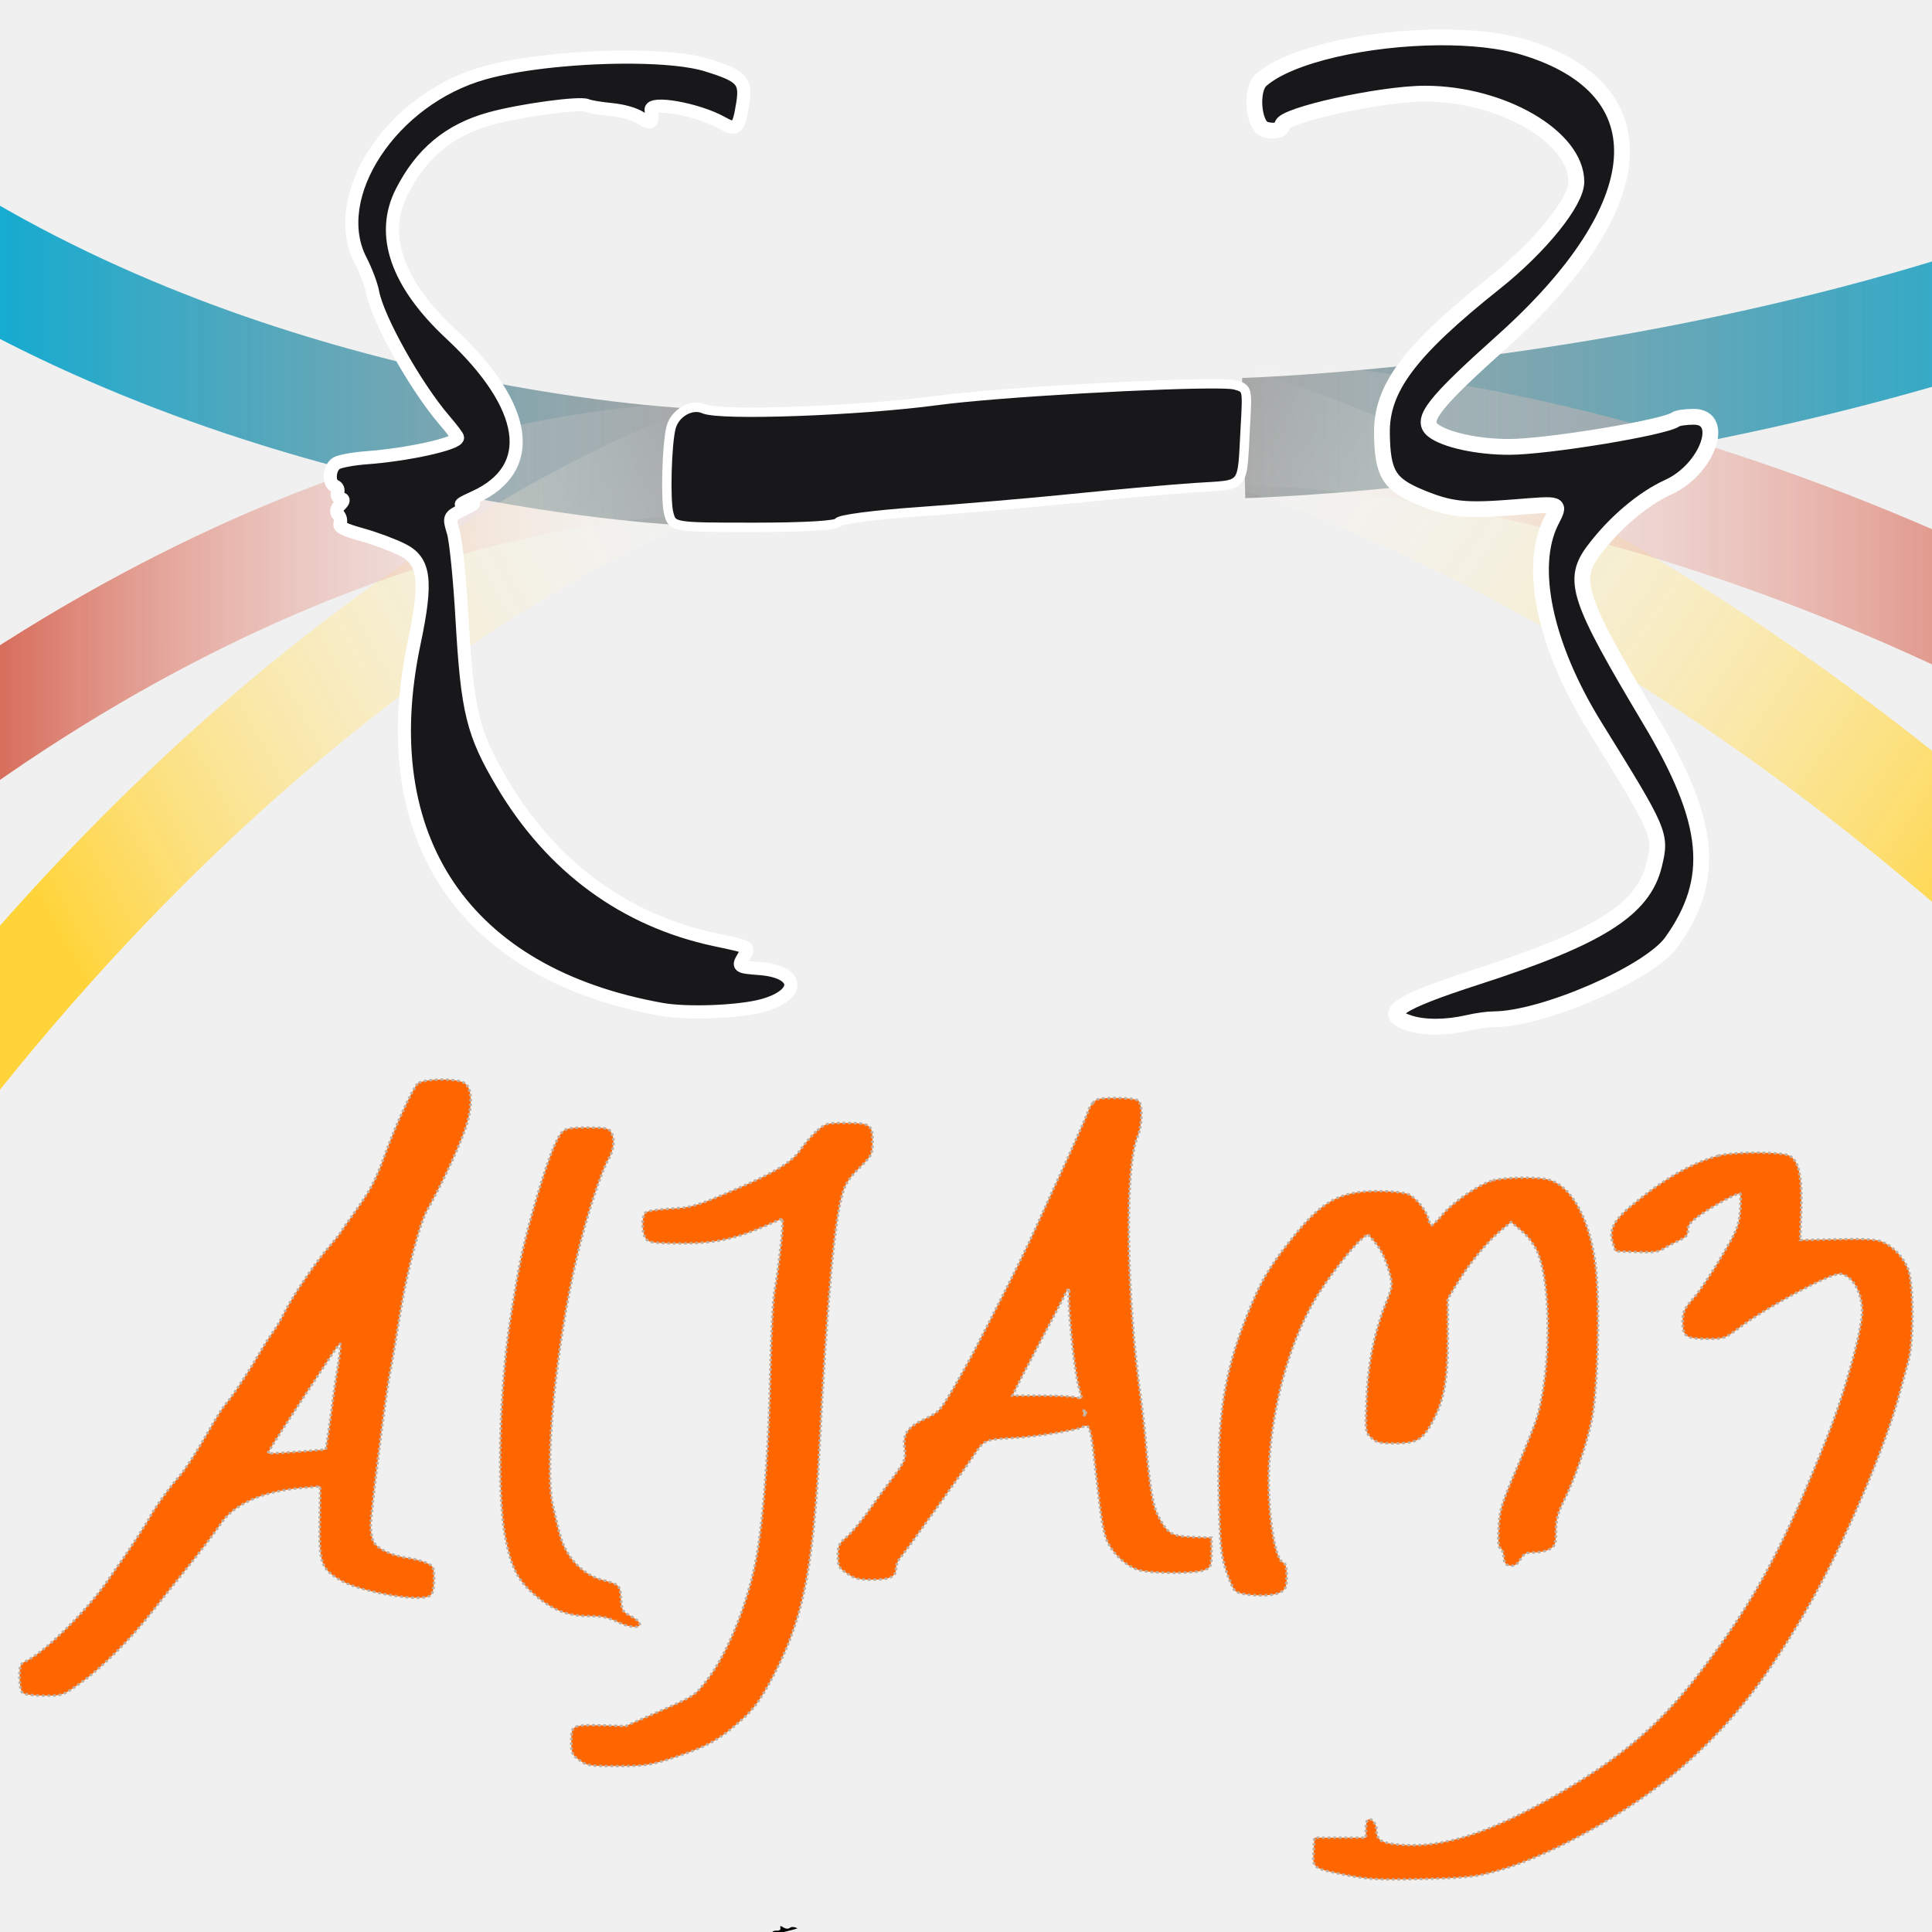
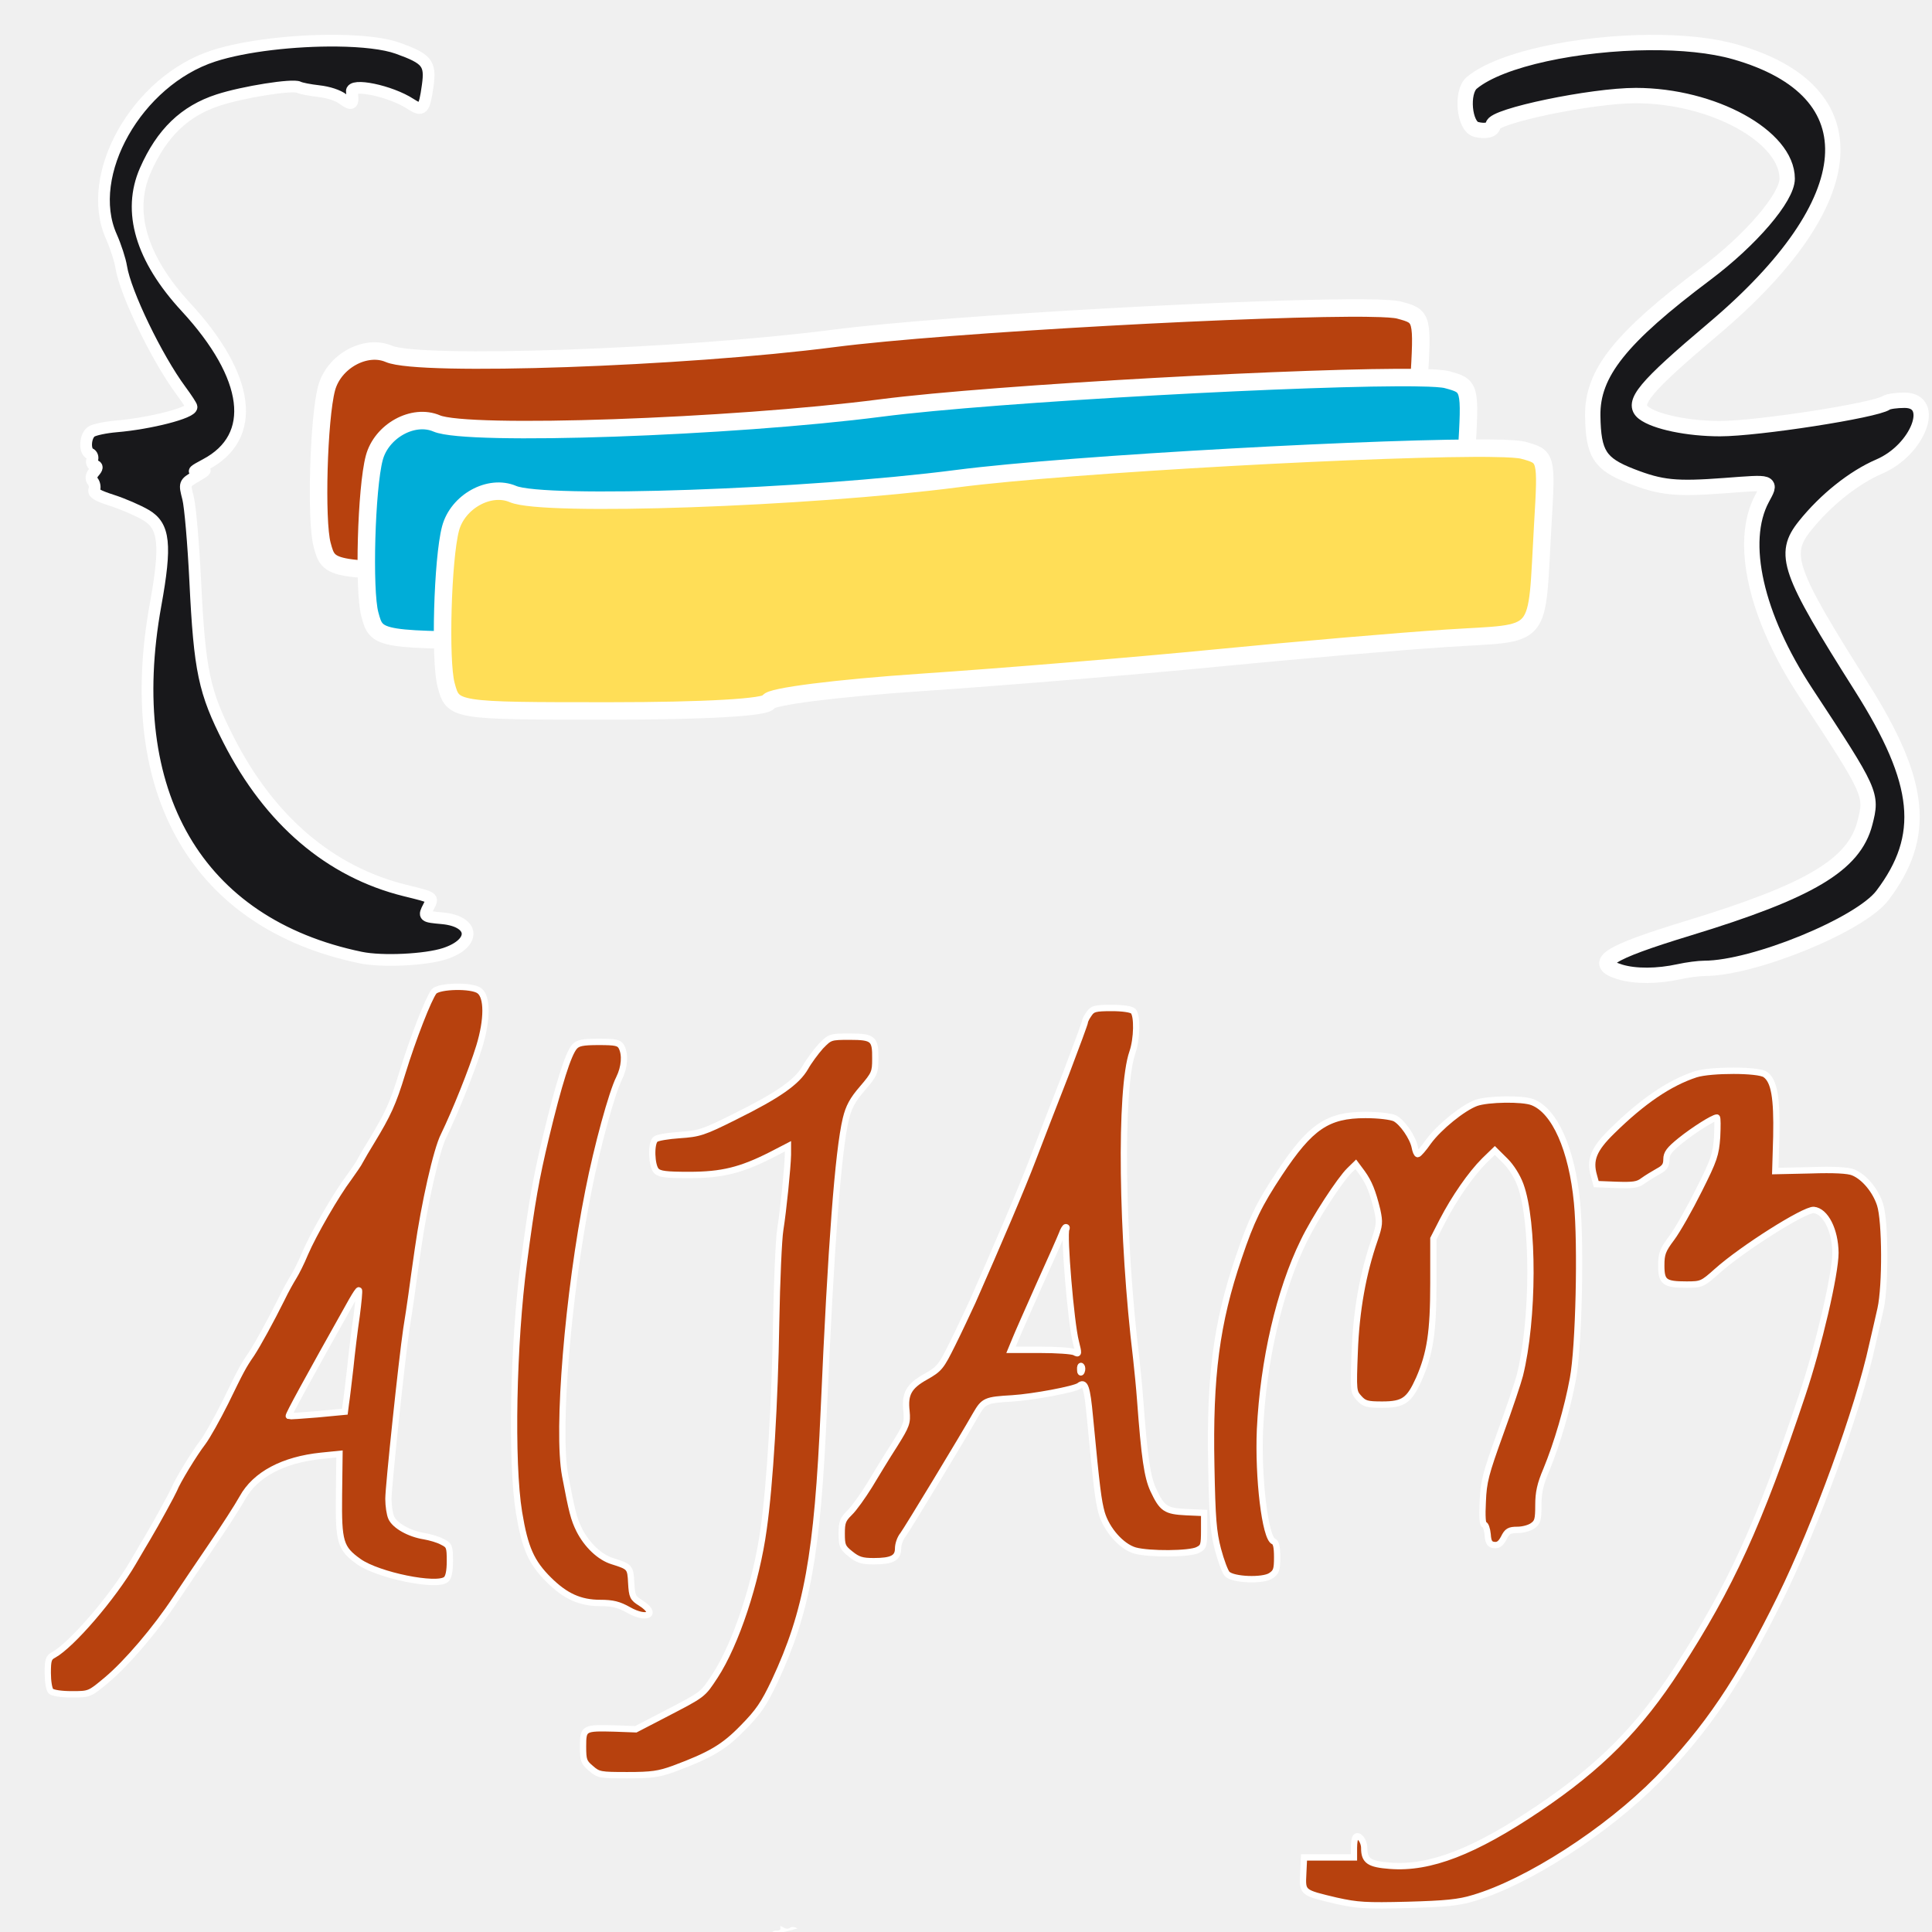
- <svg xmlns="http://www.w3.org/2000/svg" xmlns:xlink="http://www.w3.org/1999/xlink" width="1024" height="1024" viewBox="0 0 412.43 412.43" version="1.1" id="svg5" xml:space="preserve">
+ <svg xmlns="http://www.w3.org/2000/svg" width="1024" height="1024" viewBox="0 0 412.43 412.43" version="1.1" id="svg5" xml:space="preserve">
  <defs id="defs2">
    <linearGradient id="linearGradient33604">
      <stop style="stop-color:#000000;stop-opacity:1;" offset="0" id="stop33602" />
    </linearGradient>
    <linearGradient id="linearGradient27441">
      <stop style="stop-color:#000000;stop-opacity:1;" offset="0" id="stop27439" />
    </linearGradient>
    <linearGradient id="linearGradient27431">
      <stop style="stop-color:#000000;stop-opacity:1;" offset="0" id="stop27429" />
    </linearGradient>
    <linearGradient id="linearGradient26695">
      <stop style="stop-color:#f5a623;stop-opacity:1;" offset="0" id="stop26693" />
    </linearGradient>
    <linearGradient id="linearGradient25949">
      <stop style="stop-color:#000000;stop-opacity:1;" offset="0" id="stop25947" />
    </linearGradient>
    <linearGradient id="linearGradient25937">
      <stop style="stop-color:#000000;stop-opacity:1;" offset="0" id="stop25935" />
    </linearGradient>
    <linearGradient id="linearGradient25927">
      <stop style="stop-color:#1e3a8a;stop-opacity:1;" offset="0" id="stop25925" />
    </linearGradient>
    <linearGradient id="linearGradient25921">
      <stop style="stop-color:#1e3a8a;stop-opacity:1;" offset="0" id="stop25919" />
    </linearGradient>
    <linearGradient id="linearGradient25915">
      <stop style="stop-color:#000000;stop-opacity:1;" offset="0" id="stop25913" />
    </linearGradient>
    <linearGradient id="linearGradient25183">
      <stop style="stop-color:#1e3a8a;stop-opacity:1;" offset="0" id="stop25181" />
    </linearGradient>
    <linearGradient id="linearGradient21063">
      <stop style="stop-color:#000000;stop-opacity:1;" offset="0" id="stop21061" />
    </linearGradient>
    <linearGradient id="linearGradient20296">
      <stop style="stop-color:#950015;stop-opacity:1;" offset="0" id="stop20294" />
    </linearGradient>
-     <linearGradient xlink:href="#linearGradient32112" id="linearGradient32114" x1="-5.904" y1="76.249" x2="142.785" y2="76.249" gradientUnits="userSpaceOnUse" gradientTransform="matrix(1.116319,0,0,1.098236,-11.27711,-7.074161)" />
-     <linearGradient id="linearGradient32112">
-       <stop style="stop-color:#00add8;stop-opacity:1;" offset="0" id="stop32108" />
-       <stop style="stop-color:#8a8a8a;stop-opacity:0.723;" offset="1" id="stop32110" />
-     </linearGradient>
-     <linearGradient xlink:href="#linearGradient30650" id="linearGradient30652" x1="-7.226" y1="131.532" x2="145.956" y2="131.532" gradientUnits="userSpaceOnUse" gradientTransform="matrix(1.135522,0,0,0.9896783,-14.04851,-1.521485)" />
-     <linearGradient id="linearGradient30650">
-       <stop style="stop-color:#ce422b;stop-opacity:1;" offset="0" id="stop30646" />
-       <stop style="stop-color:#ffffff;stop-opacity:0;" offset="1" id="stop30648" />
-     </linearGradient>
-     <linearGradient xlink:href="#linearGradient29914" id="linearGradient27720" x1="-0.382" y1="142.055" x2="146.984" y2="64.14" gradientUnits="userSpaceOnUse" gradientTransform="matrix(1.020646,0,0,0.9995926,0.7941383,34.12927)" />
-     <linearGradient id="linearGradient29914">
-       <stop style="stop-color:#ffd43b;stop-opacity:1;" offset="0" id="stop29910" />
-       <stop style="stop-color:#ffffff;stop-opacity:0;" offset="1" id="stop29912" />
-     </linearGradient>
-     <linearGradient xlink:href="#linearGradient32112" id="linearGradient8522" gradientUnits="userSpaceOnUse" gradientTransform="matrix(-1.368325,0,0,0.9456961,460.2738,1.541121)" x1="-5.904" y1="76.249" x2="142.785" y2="76.249" />
-     <linearGradient xlink:href="#linearGradient29914" id="linearGradient8524" gradientUnits="userSpaceOnUse" gradientTransform="matrix(-1.245315,0,0,0.9920639,445.1116,27.0143)" x1="-0.382" y1="142.055" x2="146.984" y2="64.14" />
-     <linearGradient xlink:href="#linearGradient30650" id="linearGradient8526" gradientUnits="userSpaceOnUse" gradientTransform="matrix(-1.385477,0,0,0.9822243,463.2215,-8.367949)" x1="-7.226" y1="131.532" x2="145.956" y2="131.532" />
  </defs>
  <g id="layer7">
-     <g transform="matrix(0.05635349,0,0,-0.04851061,-21.74601,453.6562)" fill="#000000" stroke="none" id="g10874" style="fill:#ff6600;stroke:#c0aea1;stroke-opacity:1;stroke-width:10.557;stroke-dasharray:10.557,10.557;stroke-dashoffset:0;fill-opacity:1">
-       <path d="m 1968,4583 c -21,-26 -82,-179 -124,-313 -36,-116 -56,-158 -119,-260 -19,-30 -39,-64 -45,-75 -5,-11 -26,-40 -44,-65 -50,-65 -138,-215 -171,-290 -15,-36 -36,-76 -45,-90 -9,-14 -31,-52 -47,-85 -42,-83 -93,-174 -117,-210 -33,-47 -41,-62 -102,-185 -32,-63 -72,-133 -89,-155 -33,-42 -99,-148 -112,-181 -7,-16 -69,-128 -103,-184 -5,-8 -31,-51 -57,-95 -80,-134 -240,-316 -310,-354 -20,-10 -23,-20 -23,-69 0,-32 5,-63 12,-70 7,-7 41,-12 81,-12 70,0 70,0 137,55 78,64 192,195 269,310 30,44 93,136 141,205 48,69 102,151 120,183 50,89 159,146 308,161 l 71,7 -2,-158 c -2,-180 5,-204 78,-255 75,-52 304,-98 340,-68 10,8 15,32 15,71 0,54 -2,60 -29,73 -16,9 -48,18 -72,22 -57,9 -114,40 -128,71 -6,13 -11,45 -11,72 0,48 52,531 70,651 6,36 15,94 20,130 5,36 16,115 25,175 25,173 73,383 101,436 44,89 111,252 139,342 32,103 32,190 0,213 -29,22 -158,19 -177,-3 z M 1666,3340 c -8,-52 -19,-142 -25,-200 -7,-58 -14,-119 -17,-136 l -4,-31 -108,-10 c -59,-5 -109,-8 -111,-7 -3,3 68,131 246,442 14,24 26,42 28,40 2,-2 -2,-46 -9,-98 z" id="path10862" style="fill:#ff6600;stroke:#c0aea1;stroke-opacity:1;stroke-width:10.557;stroke-dasharray:10.557,10.557;stroke-dashoffset:0;fill-opacity:1" />
-       <path d="m 4526,4498 c -9,-12 -16,-26 -16,-30 0,-5 -34,-95 -75,-201 -42,-105 -99,-250 -127,-322 -44,-114 -136,-325 -237,-550 -18,-38 -53,-112 -79,-163 -44,-87 -50,-95 -104,-125 -66,-36 -83,-66 -75,-133 4,-43 1,-53 -47,-128 -29,-44 -73,-115 -98,-156 -26,-41 -60,-88 -77,-104 -27,-26 -31,-37 -31,-80 0,-46 3,-54 34,-78 29,-23 45,-28 91,-28 71,0 95,12 95,49 0,16 8,39 19,52 18,24 233,372 285,462 31,52 38,55 142,61 82,5 244,35 261,48 23,18 31,-3 42,-119 27,-279 33,-321 46,-368 19,-64 77,-129 130,-144 55,-15 214,-14 245,2 23,11 25,18 25,77 v 65 l -70,3 c -81,4 -94,13 -129,86 -23,50 -34,121 -51,346 -3,41 -10,111 -15,155 -58,470 -65,1034 -15,1175 18,51 20,141 3,158 -7,7 -41,12 -84,12 -64,0 -75,-3 -88,-22 z m -89,-825 c -11,-19 18,-360 37,-432 12,-47 12,-49 -5,-40 -10,5 -70,9 -133,9 h -115 l 16,38 c 8,20 51,115 94,210 44,95 84,184 89,197 5,14 12,25 15,25 4,0 4,-3 2,-7 z m 60,-545 c -3,-8 -6,-5 -6,6 -1,11 2,17 5,13 3,-3 4,-12 1,-19 z" id="path10864" style="fill:#ff6600;stroke:#c0aea1;stroke-opacity:1;stroke-width:10.557;stroke-dasharray:10.557,10.557;stroke-dashoffset:0;fill-opacity:1" />
-       <path d="m 3478,4373 c -19,-21 -47,-58 -60,-81 -33,-56 -105,-106 -276,-189 -122,-60 -139,-65 -215,-70 -45,-3 -88,-10 -94,-16 -19,-14 -16,-102 3,-121 12,-13 39,-16 129,-16 127,0 201,18 318,76 l 67,34 v -32 c -1,-49 -18,-214 -30,-288 -6,-36 -13,-195 -16,-355 -5,-304 -24,-620 -49,-792 -28,-202 -108,-440 -190,-563 -49,-73 -44,-69 -197,-147 l -112,-57 -83,3 c -120,3 -123,2 -123,-69 0,-53 3,-61 31,-84 29,-25 37,-26 142,-26 95,0 123,4 182,25 142,52 195,82 270,158 60,60 81,90 123,177 127,267 167,484 192,1040 28,631 56,993 86,1115 11,45 26,73 65,117 47,54 50,61 50,113 1,77 -8,85 -100,85 -76,0 -77,-1 -113,-37 z" id="path10866" style="fill:#ff6600;stroke:#c0aea1;stroke-opacity:1;stroke-width:10.557;stroke-dasharray:10.557,10.557;stroke-dashoffset:0;fill-opacity:1" />
-       <path d="m 2517,4372 c -25,-27 -62,-143 -112,-347 -39,-161 -54,-243 -86,-480 -42,-311 -51,-766 -19,-958 23,-137 48,-192 117,-259 64,-62 121,-88 200,-88 49,0 73,-6 111,-27 72,-40 116,-16 47,27 -31,19 -34,25 -37,77 -3,60 -5,62 -73,83 -50,15 -100,62 -130,120 -21,42 -28,68 -55,208 -33,173 11,698 91,1092 34,170 92,377 120,431 21,42 25,90 9,120 -9,16 -22,19 -89,19 -63,0 -81,-4 -94,-18 z" id="path10868" style="fill:#ff6600;stroke:#c0aea1;stroke-opacity:1;stroke-width:10.557;stroke-dasharray:10.557,10.557;stroke-dashoffset:0;fill-opacity:1" />
-       <path d="m 6895,4266 c -103,-33 -208,-103 -327,-218 -72,-69 -89,-110 -71,-171 l 9,-32 79,-3 c 65,-2 83,0 104,16 14,10 41,26 59,36 25,13 32,23 32,46 0,23 11,37 55,72 52,41 128,88 142,88 3,0 3,-34 1,-75 -5,-67 -11,-86 -71,-203 -36,-71 -84,-154 -106,-183 -36,-47 -41,-61 -41,-106 0,-64 13,-73 99,-73 58,0 62,2 118,51 99,87 341,237 378,235 46,-4 84,-77 85,-164 0,-81 -65,-356 -130,-546 -169,-496 -279,-732 -486,-1046 -150,-228 -303,-379 -544,-538 -250,-165 -423,-231 -579,-219 -82,6 -101,19 -101,68 0,27 -21,54 -33,42 -4,-3 -7,-22 -7,-42 v -36 h -97 -98 l -3,-62 c -4,-74 -4,-73 129,-104 83,-18 115,-20 279,-16 146,4 200,9 256,26 212,61 521,257 720,455 190,190 321,380 479,696 140,280 305,725 359,970 10,41 24,103 32,137 20,88 19,337 -2,400 -18,54 -62,106 -105,123 -19,8 -75,11 -166,8 l -138,-3 4,133 c 3,148 -8,213 -43,237 -26,19 -213,19 -271,1 z" id="path10870" style="fill:#ff6600;stroke:#c0aea1;stroke-opacity:1;stroke-width:10.557;stroke-dasharray:10.557,10.557;stroke-dashoffset:0;fill-opacity:1" />
-       <path d="m 6037,4156 c -52,-19 -144,-92 -186,-148 -19,-27 -38,-48 -42,-48 -4,0 -9,12 -12,28 -8,37 -48,94 -77,109 -15,7 -63,13 -115,13 -149,0 -215,-45 -336,-224 -79,-117 -110,-179 -159,-322 -87,-251 -114,-456 -107,-798 4,-204 8,-253 26,-321 12,-44 28,-86 36,-94 23,-23 139,-27 170,-7 22,14 25,24 25,72 0,38 -4,56 -14,60 -33,13 -61,244 -53,429 13,264 76,532 170,720 43,88 143,238 180,273 l 24,23 25,-33 c 27,-37 41,-71 59,-143 10,-46 9,-57 -10,-112 -46,-130 -72,-272 -78,-431 -6,-150 -5,-153 17,-177 20,-22 32,-25 90,-25 84,0 106,16 144,99 43,97 56,178 56,366 v 171 l 36,69 c 46,87 110,178 163,230 l 41,39 40,-39 c 24,-23 48,-61 60,-93 53,-141 52,-516 -2,-729 -6,-24 -40,-124 -76,-221 -58,-158 -66,-187 -69,-264 -3,-55 -1,-88 6,-88 5,0 11,-17 13,-37 2,-30 8,-39 25,-41 16,-2 26,5 38,27 13,26 21,31 53,31 21,0 48,7 60,16 19,13 22,24 22,79 0,48 7,80 31,135 42,100 83,237 104,350 23,120 32,512 16,674 -20,204 -87,352 -174,385 -39,15 -174,13 -220,-3 z" id="path10872" style="fill:#ff6600;stroke:#c0aea1;stroke-opacity:1;stroke-width:10.557;stroke-dasharray:10.557,10.557;stroke-dashoffset:0;fill-opacity:1" />
+     <g transform="matrix(0.05467356,0,0,-0.05570906,-14.95043,466.9782)" fill="#000000" stroke="none" id="g10874" style="fill:#b7410e;fill-opacity:1;stroke:#ffffff;stroke-width:24.466;stroke-dasharray:none;stroke-dashoffset:0;stroke-opacity:1">
+       <path d="m 1968,4583 c -21,-26 -82,-179 -124,-313 -36,-116 -56,-158 -119,-260 -19,-30 -39,-64 -45,-75 -5,-11 -26,-40 -44,-65 -50,-65 -138,-215 -171,-290 -15,-36 -36,-76 -45,-90 -9,-14 -31,-52 -47,-85 -42,-83 -93,-174 -117,-210 -33,-47 -41,-62 -102,-185 -32,-63 -72,-133 -89,-155 -33,-42 -99,-148 -112,-181 -7,-16 -69,-128 -103,-184 -5,-8 -31,-51 -57,-95 -80,-134 -240,-316 -310,-354 -20,-10 -23,-20 -23,-69 0,-32 5,-63 12,-70 7,-7 41,-12 81,-12 70,0 70,0 137,55 78,64 192,195 269,310 30,44 93,136 141,205 48,69 102,151 120,183 50,89 159,146 308,161 l 71,7 -2,-158 c -2,-180 5,-204 78,-255 75,-52 304,-98 340,-68 10,8 15,32 15,71 0,54 -2,60 -29,73 -16,9 -48,18 -72,22 -57,9 -114,40 -128,71 -6,13 -11,45 -11,72 0,48 52,531 70,651 6,36 15,94 20,130 5,36 16,115 25,175 25,173 73,383 101,436 44,89 111,252 139,342 32,103 32,190 0,213 -29,22 -158,19 -177,-3 z M 1666,3340 c -8,-52 -19,-142 -25,-200 -7,-58 -14,-119 -17,-136 l -4,-31 -108,-10 c -59,-5 -109,-8 -111,-7 -3,3 68,131 246,442 14,24 26,42 28,40 2,-2 -2,-46 -9,-98 z" id="path10862" style="fill:#b7410e;fill-opacity:1;stroke:#ffffff;stroke-width:24.466;stroke-dasharray:none;stroke-dashoffset:0;stroke-opacity:1" />
+       <path d="m 4526,4498 c -9,-12 -16,-26 -16,-30 0,-5 -34,-95 -75,-201 -42,-105 -99,-250 -127,-322 -44,-114 -136,-325 -237,-550 -18,-38 -53,-112 -79,-163 -44,-87 -50,-95 -104,-125 -66,-36 -83,-66 -75,-133 4,-43 1,-53 -47,-128 -29,-44 -73,-115 -98,-156 -26,-41 -60,-88 -77,-104 -27,-26 -31,-37 -31,-80 0,-46 3,-54 34,-78 29,-23 45,-28 91,-28 71,0 95,12 95,49 0,16 8,39 19,52 18,24 233,372 285,462 31,52 38,55 142,61 82,5 244,35 261,48 23,18 31,-3 42,-119 27,-279 33,-321 46,-368 19,-64 77,-129 130,-144 55,-15 214,-14 245,2 23,11 25,18 25,77 v 65 l -70,3 c -81,4 -94,13 -129,86 -23,50 -34,121 -51,346 -3,41 -10,111 -15,155 -58,470 -65,1034 -15,1175 18,51 20,141 3,158 -7,7 -41,12 -84,12 -64,0 -75,-3 -88,-22 z m -89,-825 c -11,-19 18,-360 37,-432 12,-47 12,-49 -5,-40 -10,5 -70,9 -133,9 h -115 l 16,38 c 8,20 51,115 94,210 44,95 84,184 89,197 5,14 12,25 15,25 4,0 4,-3 2,-7 z m 60,-545 c -3,-8 -6,-5 -6,6 -1,11 2,17 5,13 3,-3 4,-12 1,-19 z" id="path10864" style="fill:#b7410e;fill-opacity:1;stroke:#ffffff;stroke-width:24.466;stroke-dasharray:none;stroke-dashoffset:0;stroke-opacity:1" />
+       <path d="m 3478,4373 c -19,-21 -47,-58 -60,-81 -33,-56 -105,-106 -276,-189 -122,-60 -139,-65 -215,-70 -45,-3 -88,-10 -94,-16 -19,-14 -16,-102 3,-121 12,-13 39,-16 129,-16 127,0 201,18 318,76 l 67,34 v -32 c -1,-49 -18,-214 -30,-288 -6,-36 -13,-195 -16,-355 -5,-304 -24,-620 -49,-792 -28,-202 -108,-440 -190,-563 -49,-73 -44,-69 -197,-147 l -112,-57 -83,3 c -120,3 -123,2 -123,-69 0,-53 3,-61 31,-84 29,-25 37,-26 142,-26 95,0 123,4 182,25 142,52 195,82 270,158 60,60 81,90 123,177 127,267 167,484 192,1040 28,631 56,993 86,1115 11,45 26,73 65,117 47,54 50,61 50,113 1,77 -8,85 -100,85 -76,0 -77,-1 -113,-37 z" id="path10866" style="fill:#b7410e;fill-opacity:1;stroke:#ffffff;stroke-width:24.466;stroke-dasharray:none;stroke-dashoffset:0;stroke-opacity:1" />
+       <path d="m 2517,4372 c -25,-27 -62,-143 -112,-347 -39,-161 -54,-243 -86,-480 -42,-311 -51,-766 -19,-958 23,-137 48,-192 117,-259 64,-62 121,-88 200,-88 49,0 73,-6 111,-27 72,-40 116,-16 47,27 -31,19 -34,25 -37,77 -3,60 -5,62 -73,83 -50,15 -100,62 -130,120 -21,42 -28,68 -55,208 -33,173 11,698 91,1092 34,170 92,377 120,431 21,42 25,90 9,120 -9,16 -22,19 -89,19 -63,0 -81,-4 -94,-18 z" id="path10868" style="fill:#b7410e;fill-opacity:1;stroke:#ffffff;stroke-width:24.466;stroke-dasharray:none;stroke-dashoffset:0;stroke-opacity:1" />
+       <path d="m 6895,4266 c -103,-33 -208,-103 -327,-218 -72,-69 -89,-110 -71,-171 l 9,-32 79,-3 c 65,-2 83,0 104,16 14,10 41,26 59,36 25,13 32,23 32,46 0,23 11,37 55,72 52,41 128,88 142,88 3,0 3,-34 1,-75 -5,-67 -11,-86 -71,-203 -36,-71 -84,-154 -106,-183 -36,-47 -41,-61 -41,-106 0,-64 13,-73 99,-73 58,0 62,2 118,51 99,87 341,237 378,235 46,-4 84,-77 85,-164 0,-81 -65,-356 -130,-546 -169,-496 -279,-732 -486,-1046 -150,-228 -303,-379 -544,-538 -250,-165 -423,-231 -579,-219 -82,6 -101,19 -101,68 0,27 -21,54 -33,42 -4,-3 -7,-22 -7,-42 v -36 h -97 -98 l -3,-62 c -4,-74 -4,-73 129,-104 83,-18 115,-20 279,-16 146,4 200,9 256,26 212,61 521,257 720,455 190,190 321,380 479,696 140,280 305,725 359,970 10,41 24,103 32,137 20,88 19,337 -2,400 -18,54 -62,106 -105,123 -19,8 -75,11 -166,8 l -138,-3 4,133 c 3,148 -8,213 -43,237 -26,19 -213,19 -271,1 z" id="path10870" style="fill:#b7410e;fill-opacity:1;stroke:#ffffff;stroke-width:24.466;stroke-dasharray:none;stroke-dashoffset:0;stroke-opacity:1" />
+       <path d="m 6037,4156 c -52,-19 -144,-92 -186,-148 -19,-27 -38,-48 -42,-48 -4,0 -9,12 -12,28 -8,37 -48,94 -77,109 -15,7 -63,13 -115,13 -149,0 -215,-45 -336,-224 -79,-117 -110,-179 -159,-322 -87,-251 -114,-456 -107,-798 4,-204 8,-253 26,-321 12,-44 28,-86 36,-94 23,-23 139,-27 170,-7 22,14 25,24 25,72 0,38 -4,56 -14,60 -33,13 -61,244 -53,429 13,264 76,532 170,720 43,88 143,238 180,273 l 24,23 25,-33 c 27,-37 41,-71 59,-143 10,-46 9,-57 -10,-112 -46,-130 -72,-272 -78,-431 -6,-150 -5,-153 17,-177 20,-22 32,-25 90,-25 84,0 106,16 144,99 43,97 56,178 56,366 v 171 l 36,69 c 46,87 110,178 163,230 l 41,39 40,-39 c 24,-23 48,-61 60,-93 53,-141 52,-516 -2,-729 -6,-24 -40,-124 -76,-221 -58,-158 -66,-187 -69,-264 -3,-55 -1,-88 6,-88 5,0 11,-17 13,-37 2,-30 8,-39 25,-41 16,-2 26,5 38,27 13,26 21,31 53,31 21,0 48,7 60,16 19,13 22,24 22,79 0,48 7,80 31,135 42,100 83,237 104,350 23,120 32,512 16,674 -20,204 -87,352 -174,385 -39,15 -174,13 -220,-3 z" id="path10872" style="fill:#b7410e;fill-opacity:1;stroke:#ffffff;stroke-width:24.466;stroke-dasharray:none;stroke-dashoffset:0;stroke-opacity:1" />
    </g>
  </g>
-   <g id="layer5" style="display:inline">
-     <path style="fill:none;fill-opacity:0.858;stroke:url(#linearGradient32114);stroke-width:24.983;stroke-dasharray:none;stroke-opacity:1" d="M -11.277,51.777 C 62.764,96.508 147.631,99.731 147.631,99.731 v 0 0" id="path31380" />
-     <path style="fill:none;fill-opacity:0.858;stroke:url(#linearGradient27720);stroke-width:22.564;stroke-dasharray:none;stroke-opacity:1" d="M -12.666,230.428 C 72.118,122.421 152.385,97.68 152.385,97.68" id="path27712" />
-     <path style="fill:none;fill-opacity:0.858;stroke:url(#linearGradient30652);stroke-width:23.92;stroke-dasharray:none;stroke-opacity:1" d="M -14.049,161.801 C 78.229,94.727 151.006,98.104 151.006,98.104 v 0" id="path30644" />
-     <path style="display:inline;fill:none;fill-opacity:0.858;stroke:url(#linearGradient8522);stroke-width:25.667;stroke-dasharray:none;stroke-opacity:1" d="M 460.274,52.218 C 369.518,90.736 265.493,93.512 265.493,93.512 v 0 0" id="path31380-6" />
-     <path style="display:inline;fill:none;fill-opacity:0.858;stroke:url(#linearGradient8524);stroke-width:24.83;stroke-dasharray:none;stroke-opacity:1" d="M 461.535,221.834 C 358.088,114.641 260.151,90.087 260.151,90.087" id="path27712-2" />
-     <path style="display:inline;fill:none;fill-opacity:0.858;stroke:url(#linearGradient8526);stroke-width:26.322;stroke-dasharray:none;stroke-opacity:1" d="M 463.221,153.725 C 350.631,87.155 261.834,90.507 261.834,90.507 v 0" id="path30644-9" />
-   </g>
+   <g id="layer5" style="display:inline" />
  <g id="layer8" />
  <g id="layer6" style="display:inline">
-     <path style="fill:#18181b;fill-opacity:1;stroke:#ffffff;stroke-width:3.374;stroke-dasharray:none;stroke-opacity:1" d="m 307.07,7.979 c -15.009,0.118 -31.692,3.668 -37.883,9.13 -2.319,2.046 -1.652,9.816 0.903,10.537 1.967,0.555 3.633,0.131 3.633,-0.923 0,-2.096 21.069,-6.748 30.498,-6.733 16.436,0.025 32.292,9.262 32.292,18.812 0,4.263 -7.74,13.852 -17.375,21.524 -18.254,14.535 -24.265,22.545 -24.133,32.159 0.119,8.627 1.486,10.899 8.23,13.679 6.39,2.634 9.482,2.965 19.955,2.132 10.253,-0.815 9.905,-0.944 7.942,2.951 -4.938,9.797 -1.345,26.657 9.36,43.925 14.053,22.667 14.192,22.992 12.612,29.492 -2.305,9.482 -11.722,15.433 -37.733,23.845 -17.24,5.575 -20.685,7.929 -14.501,9.905 3.219,1.029 7.964,1 12.577,-0.074 1.762,-0.411 4.196,-0.748 5.407,-0.75 10.548,-0.017 33.265,-9.888 37.987,-16.506 9.575,-13.419 8.42,-25.58 -4.486,-47.221 -15.652,-26.246 -16.906,-30.03 -12.076,-36.435 4.431,-5.875 10.462,-10.979 15.901,-13.456 8.303,-3.781 12.339,-15.001 5.396,-15.001 -1.72,0 -3.483,0.262 -3.918,0.583 -2.322,1.714 -27.437,5.848 -35.521,5.847 -6.793,-0.001 -13.799,-1.547 -16.285,-3.593 -2.651,-2.181 0.183,-5.788 14.936,-19.003 32.198,-28.844 34.016,-53.816 4.568,-62.715 -4.989,-1.508 -11.465,-2.164 -18.287,-2.11 z" id="path27457" />
-     <path style="fill:#18181b;fill-opacity:1;stroke:#ffffff;stroke-width:2.8;stroke-dasharray:none;stroke-opacity:1" d="m 135.169,12.198 c -10.789,-0.106 -23.701,1.108 -31.86,3.394 -19.705,5.521 -33.399,26.325 -26.326,39.991 1.125,2.174 2.279,5.228 2.566,6.788 1.046,5.7 9.161,20.174 15.335,27.351 1.536,1.786 2.793,3.448 2.793,3.694 0,1.301 -10.63,3.656 -19.412,4.3 -2.787,0.204 -5.679,0.731 -6.427,1.17 -1.588,0.932 -1.826,4.338 -0.34,4.877 0.561,0.203 0.817,0.825 0.569,1.382 -0.248,0.557 0.032,1.115 0.622,1.242 0.785,0.168 0.75,0.55 -0.128,1.422 -0.771,0.765 -0.898,1.509 -0.357,2.076 0.464,0.487 0.647,1.326 0.406,1.866 -0.333,0.748 0.771,1.317 4.641,2.391 2.793,0.775 6.697,2.231 8.676,3.235 4.773,2.421 5.285,6.56 2.467,19.93 -8.792,41.715 10.807,70.682 52.896,78.18 5.494,0.979 16.735,0.522 21.675,-0.881 8.128,-2.309 7.701,-7.175 -0.688,-7.836 -4.766,-0.375 -4.798,-0.399 -3.531,-2.531 1.281,-2.156 1.514,-2.016 -6.071,-3.631 -19.289,-4.106 -34.854,-15.521 -45.408,-33.305 -6.368,-10.729 -7.505,-15.368 -8.635,-35.224 -0.474,-8.324 -1.304,-16.621 -1.846,-18.437 -0.985,-3.302 -0.985,-3.303 2.064,-4.849 2.841,-1.441 2.889,-1.52 0.704,-1.161 -1.807,0.297 -1.402,-0.043 1.762,-1.48 13.445,-6.111 11.502,-19.411 -5.097,-34.889 C 84.685,60.508 81.093,50.085 85.768,40.937 89.997,32.661 95.909,27.766 104.599,25.344 c 6.422,-1.79 19.203,-3.535 20.707,-2.826 0.538,0.253 2.836,0.641 5.107,0.861 2.588,0.251 4.951,0.92 6.331,1.794 2.313,1.464 2.737,1.152 2.25,-1.657 -0.351,-2.027 9.953,-0.188 15.089,2.692 3.116,1.748 3.589,1.322 4.457,-4.014 0.808,-4.966 -0.131,-5.979 -7.729,-8.325 -3.46,-1.068 -9.169,-1.607 -15.642,-1.671 z" id="path27552" />
-     <path style="fill:#18181b;fill-opacity:1;stroke:#ffffff;stroke-width:2;stroke-dasharray:none;stroke-opacity:1" d="m 260.487,81.946 c -11.288,-0.203 -47.559,1.816 -60.362,3.538 -16.81,2.26 -46.438,3.331 -49.867,1.801 -2.637,-1.176 -6.208,0.87 -7.013,4.018 -0.898,3.513 -1.222,15.432 -0.496,18.239 0.784,3.032 0.785,3.031 18.369,3.031 10.709,0 17.68,-0.418 17.829,-1.07 0.138,-0.602 7.629,-1.589 17.137,-2.258 9.291,-0.653 24.165,-1.929 33.052,-2.834 8.887,-0.906 20.543,-1.946 25.902,-2.31 11.126,-0.757 10.038,0.575 10.82,-13.244 0.449,-7.933 0.449,-7.933 -2.206,-8.681 -0.452,-0.127 -1.554,-0.201 -3.166,-0.23 z" id="path27554" />
-     <path style="fill:#000000;stroke-width:0.513" d="m 166.628,411.185 c -0.097,0.019 -0.098,0.148 -0.027,0.393 0.107,0.373 -0.244,0.607 -0.853,0.571 -0.649,-0.039 -1.034,0.252 -1.034,0.78 0,0.019 -0.01,0.029 -0.011,0.047 1.86,-0.348 3.701,-0.773 5.516,-1.299 -0.073,-0.044 -0.07,-0.068 -0.184,-0.122 -0.546,-0.261 -1.091,-0.262 -1.434,-0.004 -0.342,0.258 -0.862,0.222 -1.367,-0.094 -0.316,-0.198 -0.509,-0.29 -0.607,-0.271 z" id="path27572" />
+     <path style="fill:#18181b;fill-opacity:1;stroke:#ffffff;stroke-width:3.276;stroke-dasharray:none;stroke-opacity:1" d="m 352.073,9.076 c -15.009,0.111 -31.691,3.458 -37.882,8.608 -2.319,1.929 -1.652,9.256 0.903,9.935 1.967,0.523 3.633,0.124 3.633,-0.87 0,-1.976 21.069,-6.362 30.497,-6.349 16.436,0.023 32.292,8.733 32.292,17.737 0,4.02 -7.74,13.061 -17.374,20.295 -18.254,13.705 -24.265,21.257 -24.132,30.323 0.119,8.134 1.486,10.277 8.23,12.898 6.39,2.483 9.482,2.795 19.955,2.011 10.253,-0.768 9.905,-0.89 7.942,2.783 -4.938,9.238 -1.345,25.135 9.36,41.417 14.052,21.373 14.192,21.679 12.612,27.808 -2.305,8.941 -11.722,14.552 -37.733,22.484 -17.239,5.257 -20.685,7.476 -14.5,9.339 3.219,0.97 7.964,0.943 12.577,-0.07 1.762,-0.387 4.195,-0.706 5.407,-0.707 10.548,-0.016 33.264,-9.323 37.986,-15.563 9.575,-12.653 8.42,-24.12 -4.486,-44.525 -15.652,-24.747 -16.906,-28.316 -12.076,-34.355 4.431,-5.54 10.462,-10.352 15.9,-12.688 8.303,-3.565 12.339,-14.144 5.396,-14.144 -1.72,0 -3.483,0.247 -3.918,0.55 -2.322,1.616 -27.436,5.514 -35.52,5.513 -6.792,-7.72e-4 -13.798,-1.459 -16.285,-3.388 -2.651,-2.057 0.183,-5.457 14.935,-17.918 32.197,-27.197 34.016,-50.743 4.568,-59.134 C 365.372,9.645 358.895,9.026 352.073,9.076 Z" id="path27457" />
+     <path style="fill:#18181b;fill-opacity:1;stroke:#ffffff;stroke-width:2.501;stroke-dasharray:none;stroke-opacity:1" d="M 71.947,8.684 C 63.011,8.582 52.316,9.751 45.559,11.952 29.238,17.267 17.895,37.299 23.754,50.457 c 0.932,2.093 1.888,5.034 2.125,6.536 0.866,5.488 7.588,19.424 12.701,26.334 1.272,1.719 2.313,3.32 2.313,3.557 0,1.253 -8.804,3.52 -16.078,4.14 -2.308,0.197 -4.704,0.704 -5.324,1.126 -1.315,0.897 -1.512,4.177 -0.282,4.695 0.465,0.196 0.676,0.795 0.471,1.331 -0.205,0.536 0.026,1.074 0.515,1.196 0.65,0.162 0.621,0.53 -0.106,1.369 -0.638,0.737 -0.744,1.452 -0.296,1.999 0.384,0.468 0.536,1.277 0.336,1.797 -0.276,0.72 0.638,1.268 3.844,2.302 2.313,0.747 5.547,2.148 7.186,3.114 3.953,2.331 4.377,6.316 2.043,19.189 -7.282,40.165 8.951,68.056 43.812,75.275 4.551,0.942 13.861,0.502 17.952,-0.849 6.732,-2.223 6.378,-6.909 -0.569,-7.544 -3.947,-0.361 -3.974,-0.384 -2.925,-2.437 1.061,-2.076 1.254,-1.942 -5.029,-3.496 -15.977,-3.953 -28.868,-14.944 -37.61,-32.068 -5.274,-10.331 -6.216,-14.797 -7.152,-33.916 -0.393,-8.015 -1.08,-16.004 -1.529,-17.752 -0.816,-3.18 -0.816,-3.18 1.71,-4.669 2.353,-1.387 2.393,-1.463 0.583,-1.118 -1.496,0.286 -1.161,-0.041 1.459,-1.425 11.137,-5.884 9.527,-18.69 -4.222,-33.593 -9.552,-10.353 -12.527,-20.389 -8.655,-29.196 3.503,-7.969 8.4,-12.682 15.597,-15.014 5.32,-1.724 15.906,-3.404 17.151,-2.721 0.445,0.244 2.349,0.617 4.23,0.829 2.144,0.241 4.101,0.886 5.243,1.727 1.915,1.41 2.267,1.109 1.864,-1.595 -0.291,-1.951 8.243,-0.181 12.498,2.592 2.581,1.683 2.973,1.273 3.692,-3.865 0.67,-4.782 -0.108,-5.756 -6.402,-8.016 C 82.037,9.264 77.308,8.745 71.947,8.684 Z" id="path27552" />
+     <path style="fill:#b7410e;fill-opacity:1;stroke:#ffffff;stroke-width:3.732;stroke-dasharray:none;stroke-opacity:1" d="m 292.658,65.776 c -21.465,-0.372 -90.439,3.325 -114.785,6.477 -31.967,4.138 -88.308,6.098 -94.827,3.298 -5.015,-2.154 -11.805,1.592 -13.336,7.357 -1.708,6.432 -2.324,28.253 -0.943,33.392 1.492,5.552 1.492,5.55 34.931,5.55 20.363,0 33.621,-0.766 33.904,-1.959 0.262,-1.103 14.507,-2.909 32.589,-4.134 17.668,-1.196 45.952,-3.531 62.852,-5.189 16.9,-1.658 39.065,-3.562 49.256,-4.23 21.157,-1.386 19.088,1.053 20.576,-24.247 0.854,-14.524 0.854,-14.524 -4.196,-15.893 -0.859,-0.233 -2.955,-0.368 -6.021,-0.421 z" id="path27554" />
+     <path style="display:inline;fill:#00add8;fill-opacity:1;stroke:#ffffff;stroke-width:3.732;stroke-dasharray:none;stroke-opacity:1" d="m 302.843,80.621 c -21.465,-0.372 -90.439,3.325 -114.785,6.477 -31.967,4.138 -88.308,6.098 -94.827,3.298 -5.015,-2.154 -11.805,1.592 -13.336,7.357 -1.708,6.432 -2.324,28.253 -0.943,33.392 1.492,5.552 1.492,5.55 34.931,5.55 20.363,0 33.621,-0.766 33.904,-1.959 0.262,-1.103 14.507,-2.909 32.589,-4.134 17.668,-1.196 45.952,-3.531 62.852,-5.189 16.9,-1.658 39.065,-3.562 49.256,-4.23 21.157,-1.386 19.088,1.053 20.576,-24.247 0.854,-14.524 0.854,-14.524 -4.196,-15.893 -0.859,-0.233 -2.955,-0.368 -6.021,-0.421 z" id="path27554-3" />
+     <path style="display:inline;fill:#ffde57;fill-opacity:1;stroke:#ffffff;stroke-width:3.731;stroke-dasharray:none;stroke-opacity:1" d="m 319.125,95.695 c -21.465,-0.372 -90.439,3.325 -114.785,6.477 -31.967,4.138 -88.308,6.098 -94.827,3.298 -5.015,-2.154 -11.805,1.592 -13.336,7.357 -1.708,6.432 -2.324,28.253 -0.943,33.392 1.492,5.552 1.492,5.55 34.931,5.55 20.363,0 33.621,-0.766 33.904,-1.959 0.262,-1.103 14.507,-2.909 32.589,-4.134 17.668,-1.196 45.952,-3.531 62.852,-5.189 16.9,-1.658 39.065,-3.562 49.256,-4.23 21.157,-1.386 19.088,1.053 20.576,-24.247 0.854,-14.524 0.854,-14.524 -4.196,-15.893 -0.859,-0.233 -2.955,-0.368 -6.021,-0.421 z" id="path27554-6" />
+     <path style="fill:#ffffff;stroke-width:0.513" d="m 166.628,411.185 c -0.097,0.019 -0.098,0.148 -0.027,0.393 0.107,0.373 -0.244,0.607 -0.853,0.571 -0.649,-0.039 -1.034,0.252 -1.034,0.78 0,0.019 -0.01,0.029 -0.011,0.047 1.86,-0.348 3.701,-0.773 5.516,-1.299 -0.073,-0.044 -0.07,-0.068 -0.184,-0.122 -0.546,-0.261 -1.091,-0.262 -1.434,-0.004 -0.342,0.258 -0.862,0.222 -1.367,-0.094 -0.316,-0.198 -0.509,-0.29 -0.607,-0.271 z" id="path27572" />
  </g>
</svg>
